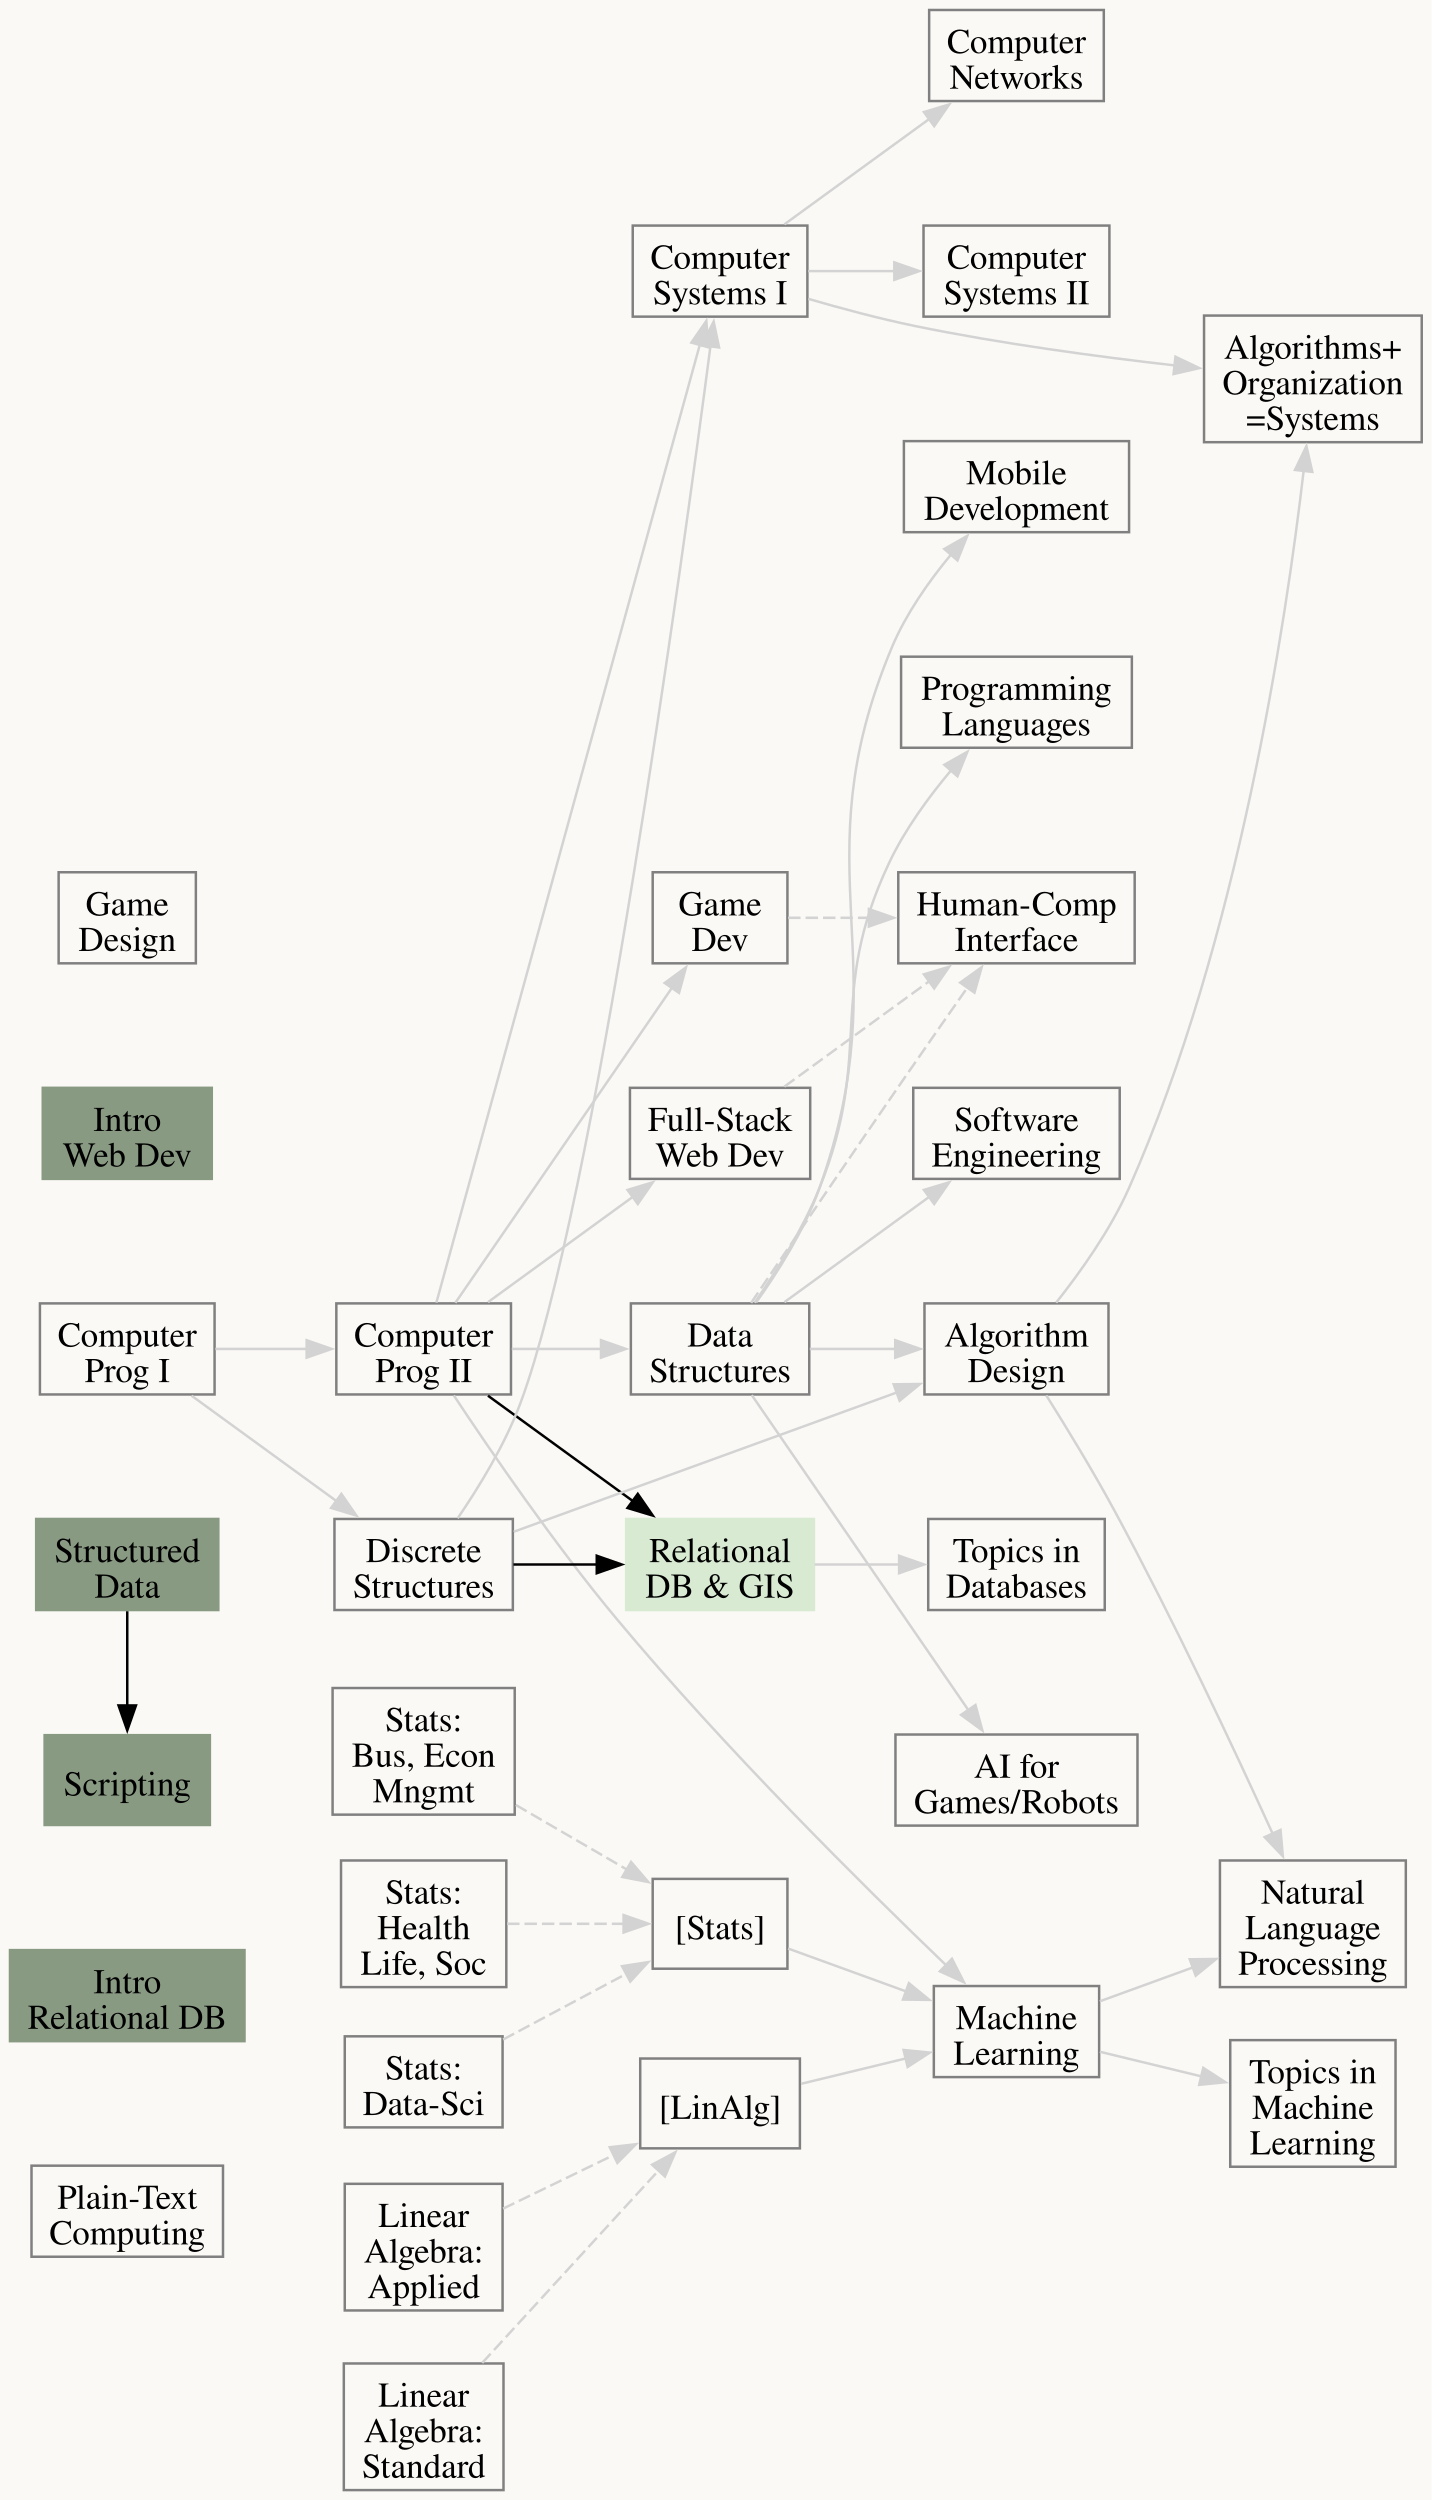
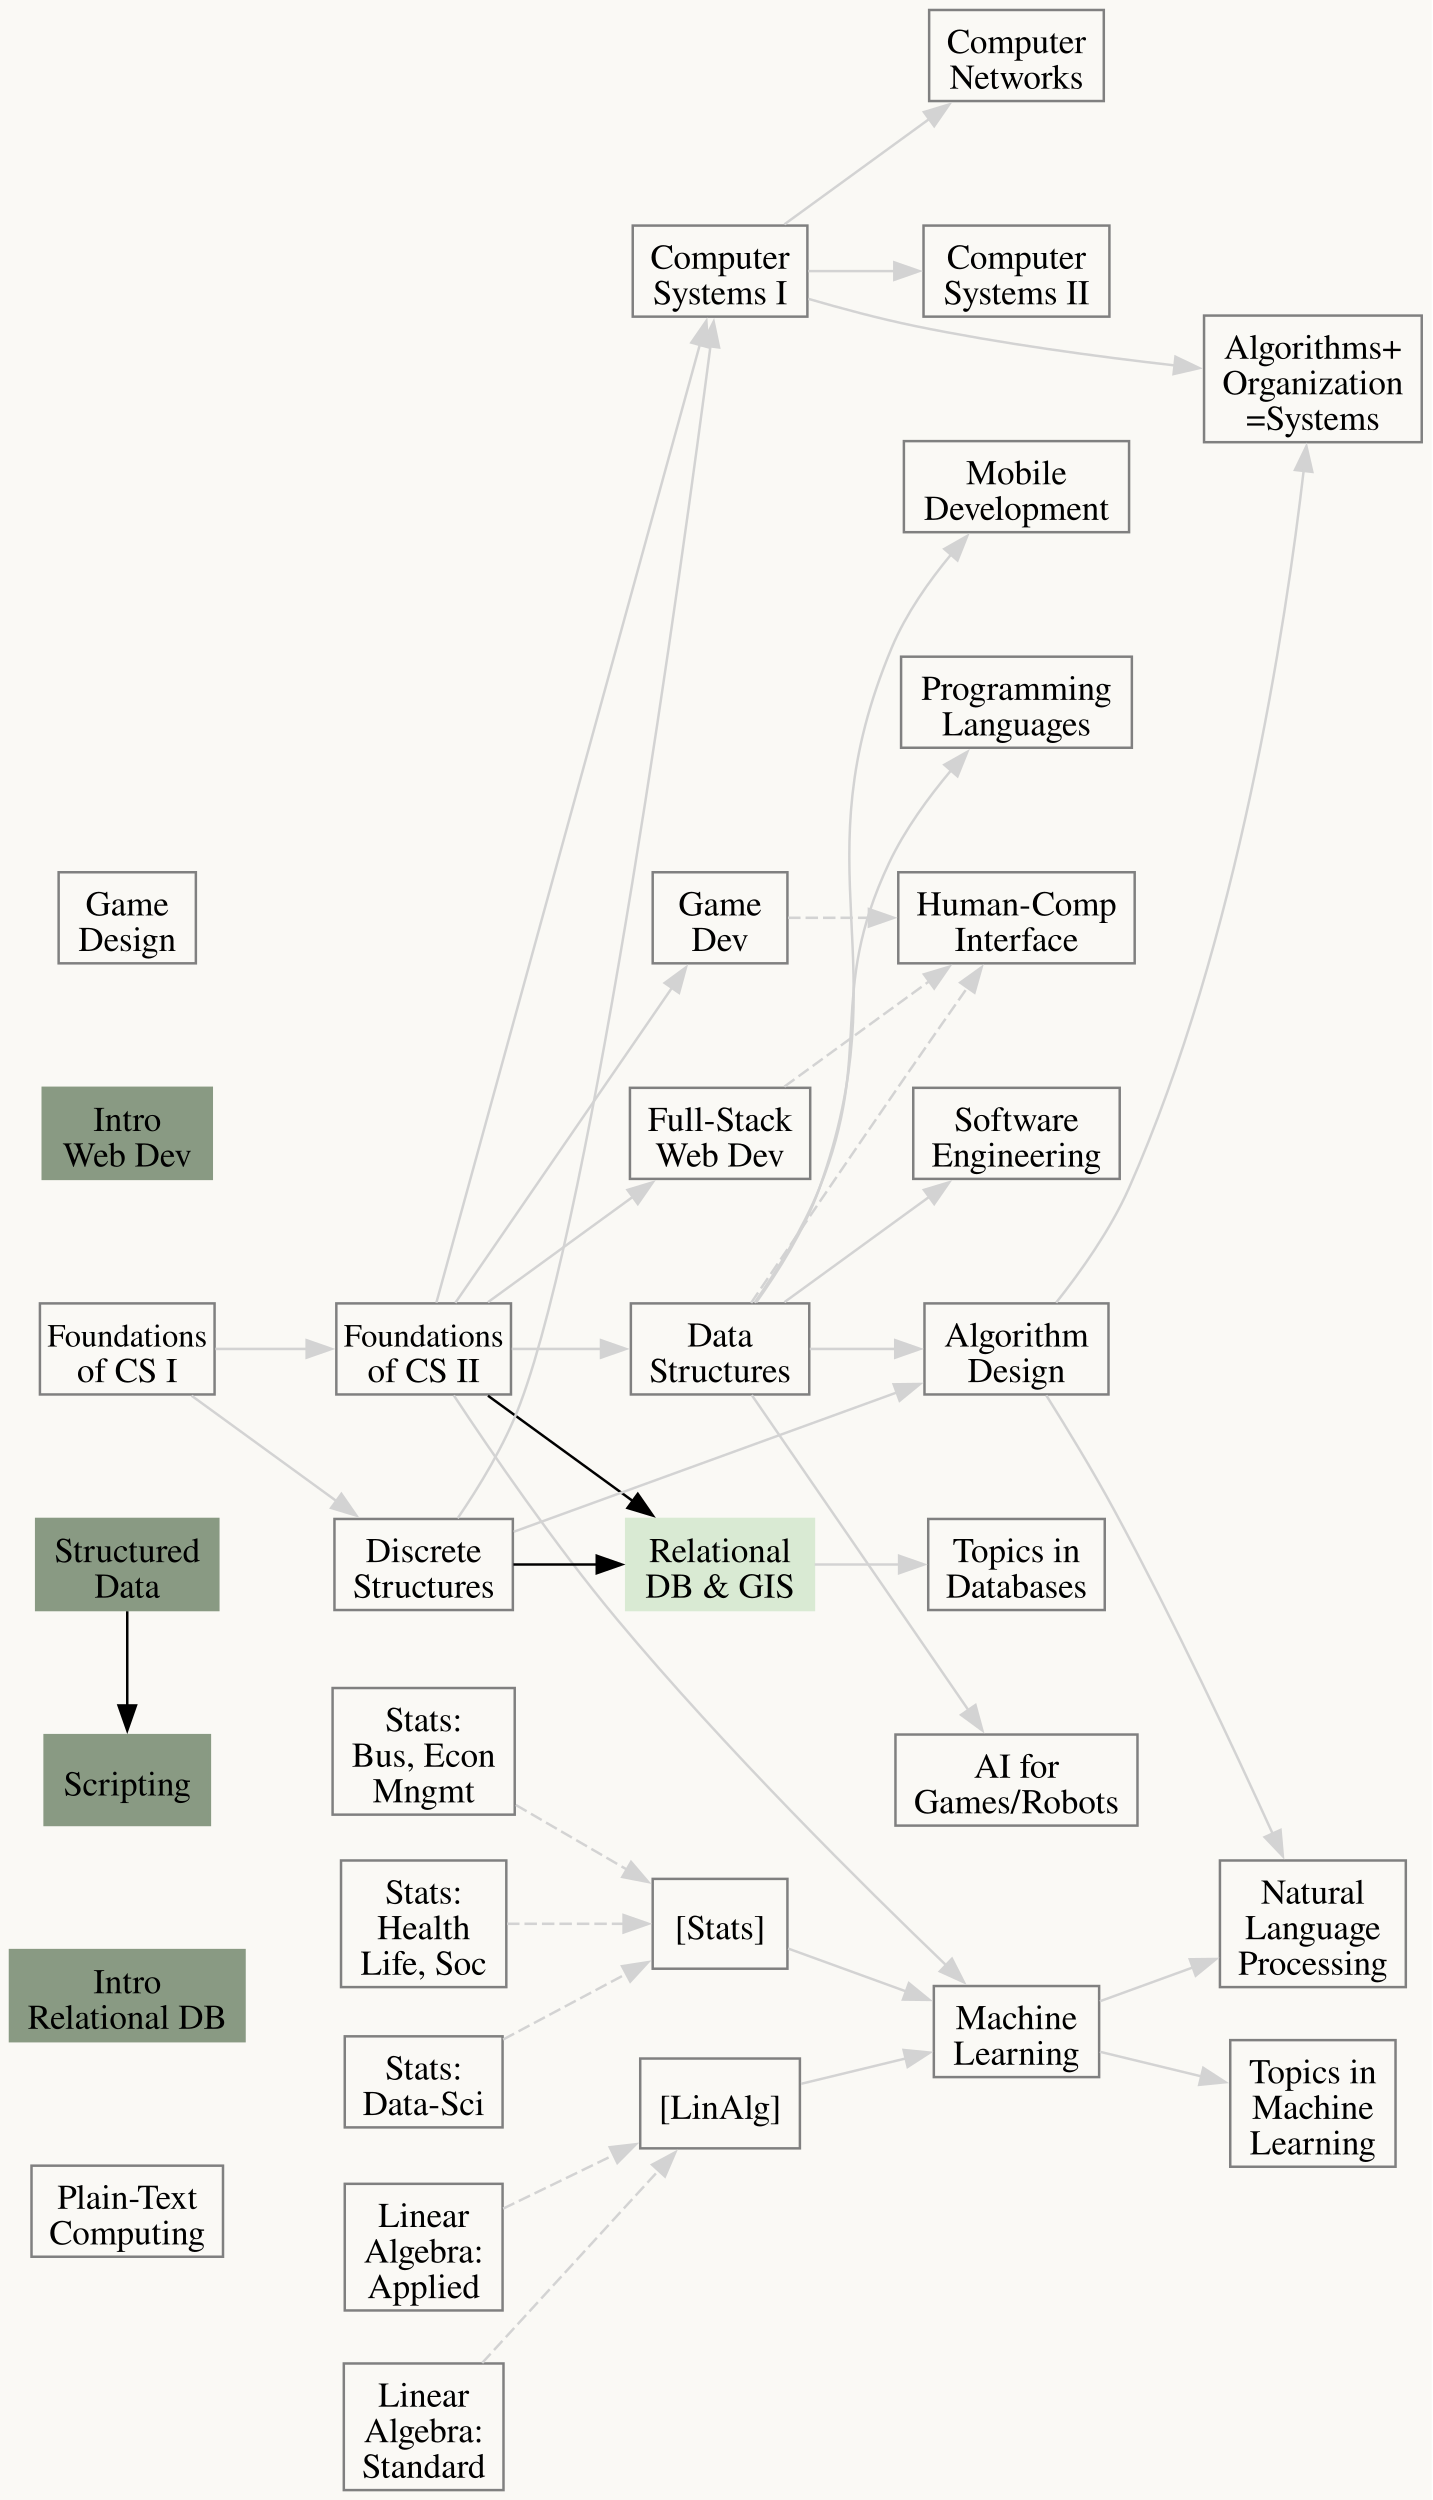
<svg xmlns="http://www.w3.org/2000/svg" width="574pt" height="1002pt" viewBox="0.00 0.00 574.00 1002.00">
  <g id="graph0" class="graph" transform="scale(1 1) rotate(0) translate(4 998.03)">
    <polygon fill="#faf9f5" stroke="none" points="-4,4 -4,-998.03 569.83,-998.03 569.83,4 -4,4" />
    <g id="node1" class="node">
      <polygon fill="#899a83" stroke="#899a83" points="80.88,-562.03 13.13,-562.03 13.13,-525.53 80.88,-525.53 80.88,-562.03" />
      <text xml:space="preserve" text-anchor="middle" x="47" y="-544.73" font-family="Times" font-size="14.00">Intro</text>
      <text xml:space="preserve" text-anchor="middle" x="47" y="-530.48" font-family="Times" font-size="14.00">Web Dev</text>
    </g>
    <g id="node2" class="node">
      <polygon fill="none" stroke="gray" points="74.5,-648.43 19.5,-648.43 19.5,-611.93 74.5,-611.93 74.5,-648.43" />
      <text xml:space="preserve" text-anchor="middle" x="47" y="-631.13" font-family="Times" font-size="14.00">Game</text>
      <text xml:space="preserve" text-anchor="middle" x="47" y="-616.88" font-family="Times" font-size="14.00">Design</text>
    </g>
    <g id="node3" class="node">
      <polygon fill="#899a83" stroke="#899a83" points="83.5,-389.23 10.5,-389.23 10.5,-352.73 83.5,-352.73 83.5,-389.23" />
      <text xml:space="preserve" text-anchor="middle" x="47" y="-371.93" font-family="Times" font-size="14.00">Structured</text>
      <text xml:space="preserve" text-anchor="middle" x="47" y="-357.68" font-family="Times" font-size="14.00">Data</text>
    </g>
    <g id="node4" class="node">
      <polygon fill="#899a83" stroke="#899a83" points="80.12,-302.58 13.88,-302.58 13.88,-266.58 80.12,-266.58 80.12,-302.58" />
      <text xml:space="preserve" text-anchor="middle" x="47" y="-278.4" font-family="Times" font-size="14.00">Scripting</text>
    </g>
    <g id="edge1" class="edge">
      <path fill="none" stroke="black" d="M47,-352.23C47,-341.17 47,-326.93 47,-314.36" />
      <polygon fill="black" stroke="black" points="50.5,-314.5 47,-304.5 43.5,-314.5 50.5,-314.5" />
    </g>
    <g id="node5" class="node">
      <polygon fill="#899a83" stroke="#899a83" points="94,-216.43 0,-216.43 0,-179.93 94,-179.93 94,-216.43" />
      <text xml:space="preserve" text-anchor="middle" x="47" y="-199.13" font-family="Times" font-size="14.00">Intro</text>
      <text xml:space="preserve" text-anchor="middle" x="47" y="-184.88" font-family="Times" font-size="14.00">Relational DB</text>
    </g>
    <g id="node6" class="node">
      <polygon fill="none" stroke="gray" points="85.38,-130.03 8.63,-130.03 8.63,-93.53 85.38,-93.53 85.38,-130.03" />
      <text xml:space="preserve" text-anchor="middle" x="47" y="-112.73" font-family="Times" font-size="14.00">Plain-Text</text>
      <text xml:space="preserve" text-anchor="middle" x="47" y="-98.48" font-family="Times" font-size="14.00">Computing</text>
    </g>
    <g id="node7" class="node">
      <polygon fill="none" stroke="gray" points="82,-475.63 12,-475.63 12,-439.13 82,-439.13 82,-475.63" />
-       <text xml:space="preserve" text-anchor="middle" x="47" y="-458.33" font-family="Times" font-size="14.00">Computer</text>
-       <text xml:space="preserve" text-anchor="middle" x="47" y="-444.08" font-family="Times" font-size="14.00">Prog I</text>
+       <text xml:space="preserve" text-anchor="middle" x="47" y="-458.33" font-family="Times" font-size="13.00">Foundations</text>
+       <text xml:space="preserve" text-anchor="middle" x="47" y="-444.08" font-family="Times" font-size="14.00">of CS I</text>
    </g>
    <g id="node8" class="node">
      <polygon fill="none" stroke="gray" points="200.8,-475.63 130.8,-475.63 130.8,-439.13 200.8,-439.13 200.8,-475.63" />
-       <text xml:space="preserve" text-anchor="middle" x="165.8" y="-458.33" font-family="Times" font-size="14.00">Computer</text>
-       <text xml:space="preserve" text-anchor="middle" x="165.8" y="-444.08" font-family="Times" font-size="14.00">Prog II</text>
+       <text xml:space="preserve" text-anchor="middle" x="165.8" y="-458.33" font-family="Times" font-size="13.00">Foundations</text>
+       <text xml:space="preserve" text-anchor="middle" x="165.8" y="-444.08" font-family="Times" font-size="14.00">of CS II</text>
    </g>
    <g id="edge2" class="edge">
      <path fill="none" stroke="lightgray" d="M82.32,-457.38C93.83,-457.38 106.79,-457.38 119,-457.38" />
      <polygon fill="lightgray" stroke="lightgray" points="118.9,-460.88 128.9,-457.38 118.9,-453.88 118.9,-460.88" />
    </g>
    <g id="node12" class="node">
      <polygon fill="none" stroke="gray" points="201.55,-389.23 130.05,-389.23 130.05,-352.73 201.55,-352.73 201.55,-389.23" />
      <text xml:space="preserve" text-anchor="middle" x="165.8" y="-371.93" font-family="Times" font-size="14.00">Discrete</text>
      <text xml:space="preserve" text-anchor="middle" x="165.8" y="-357.68" font-family="Times" font-size="14.00">Structures</text>
    </g>
    <g id="edge7" class="edge">
      <path fill="none" stroke="lightgray" d="M72.78,-438.63C89.82,-426.23 112.38,-409.83 131.01,-396.28" />
      <polygon fill="lightgray" stroke="lightgray" points="132.82,-399.29 138.85,-390.58 128.7,-393.63 132.82,-399.29" />
    </g>
    <g id="node9" class="node">
      <polygon fill="none" stroke="gray" points="320.73,-562.03 248.48,-562.03 248.48,-525.53 320.73,-525.53 320.73,-562.03" />
      <text xml:space="preserve" text-anchor="middle" x="284.6" y="-544.73" font-family="Times" font-size="14.00">Full-Stack</text>
      <text xml:space="preserve" text-anchor="middle" x="284.6" y="-530.48" font-family="Times" font-size="14.00">Web Dev</text>
    </g>
    <g id="edge3" class="edge">
      <path fill="none" stroke="lightgray" d="M191.58,-476.12C208.62,-488.52 231.18,-504.92 249.81,-518.47" />
      <polygon fill="lightgray" stroke="lightgray" points="247.5,-521.12 257.65,-524.17 251.62,-515.46 247.5,-521.12" />
    </g>
    <g id="node10" class="node">
      <polygon fill="none" stroke="gray" points="311.6,-648.43 257.6,-648.43 257.6,-611.93 311.6,-611.93 311.6,-648.43" />
      <text xml:space="preserve" text-anchor="middle" x="284.6" y="-631.13" font-family="Times" font-size="14.00">Game</text>
      <text xml:space="preserve" text-anchor="middle" x="284.6" y="-616.88" font-family="Times" font-size="14.00">Dev</text>
    </g>
    <g id="edge4" class="edge">
      <path fill="none" stroke="lightgray" d="M178.51,-475.87C199.36,-506.19 240.93,-566.65 265.39,-602.23" />
      <polygon fill="lightgray" stroke="lightgray" points="262.39,-604.05 270.94,-610.31 268.16,-600.08 262.39,-604.05" />
    </g>
    <g id="node11" class="node">
      <polygon fill="none" stroke="gray" points="319.6,-907.62 249.6,-907.62 249.6,-871.12 319.6,-871.12 319.6,-907.62" />
      <text xml:space="preserve" text-anchor="middle" x="284.6" y="-890.33" font-family="Times" font-size="14.00">Computer</text>
      <text xml:space="preserve" text-anchor="middle" x="284.6" y="-876.08" font-family="Times" font-size="14.00">Systems I</text>
    </g>
    <g id="edge5" class="edge">
      <path fill="none" stroke="lightgray" d="M170.9,-475.94C189.51,-543.58 253.76,-777.24 276.53,-860.02" />
      <polygon fill="lightgray" stroke="lightgray" points="273.09,-860.71 279.11,-869.42 279.84,-858.85 273.09,-860.71" />
    </g>
    <g id="node13" class="node">
      <polygon fill="none" stroke="gray" points="320.35,-475.63 248.85,-475.63 248.85,-439.13 320.35,-439.13 320.35,-475.63" />
      <text xml:space="preserve" text-anchor="middle" x="284.6" y="-458.33" font-family="Times" font-size="14.00">Data</text>
      <text xml:space="preserve" text-anchor="middle" x="284.6" y="-444.08" font-family="Times" font-size="14.00">Structures</text>
    </g>
    <g id="edge8" class="edge">
      <path fill="none" stroke="lightgray" d="M201.12,-457.38C212.42,-457.38 225.12,-457.38 237.14,-457.38" />
      <polygon fill="lightgray" stroke="lightgray" points="236.87,-460.88 246.87,-457.38 236.87,-453.88 236.87,-460.88" />
    </g>
    <g id="node14" class="node">
      <polygon fill="#d9ead3" stroke="#d9ead3" points="322.23,-389.23 246.98,-389.23 246.98,-352.73 322.23,-352.73 322.23,-389.23" />
      <text xml:space="preserve" text-anchor="middle" x="284.6" y="-371.93" font-family="Times" font-size="14.00">Relational</text>
      <text xml:space="preserve" text-anchor="middle" x="284.6" y="-357.68" font-family="Times" font-size="14.00">DB &amp; GIS</text>
    </g>
    <g id="edge9" class="edge">
      <path fill="none" stroke="black" d="M191.58,-438.63C208.62,-426.23 231.18,-409.83 249.81,-396.28" />
      <polygon fill="black" stroke="black" points="251.62,-399.29 257.65,-390.58 247.5,-393.63 251.62,-399.29" />
    </g>
    <g id="node21" class="node">
      <polygon fill="none" stroke="gray" points="436.53,-202.03 370.28,-202.03 370.28,-165.53 436.53,-165.53 436.53,-202.03" />
      <text xml:space="preserve" text-anchor="middle" x="403.4" y="-184.73" font-family="Times" font-size="14.00">Machine</text>
      <text xml:space="preserve" text-anchor="middle" x="403.4" y="-170.48" font-family="Times" font-size="14.00">Learning</text>
    </g>
    <g id="edge20" class="edge">
      <path fill="none" stroke="lightgray" d="M177.89,-438.74C192.5,-416.64 218.24,-379.04 243.28,-349.03 286.38,-297.35 342.09,-242.13 375.15,-210.41" />
      <polygon fill="lightgray" stroke="lightgray" points="377.54,-212.97 382.35,-203.53 372.7,-207.91 377.54,-212.97" />
    </g>
    <g id="node19" class="node">
      <polygon fill="none" stroke="gray" points="450.78,-648.43 356.03,-648.43 356.03,-611.93 450.78,-611.93 450.78,-648.43" />
      <text xml:space="preserve" text-anchor="middle" x="403.4" y="-631.13" font-family="Times" font-size="14.00">Human-Comp</text>
      <text xml:space="preserve" text-anchor="middle" x="403.4" y="-616.88" font-family="Times" font-size="14.00">Interface</text>
    </g>
    <g id="edge16" class="edge">
      <path fill="none" stroke="lightgray" stroke-dasharray="5,2" d="M310.38,-562.52C327.42,-574.92 349.98,-591.32 368.61,-604.87" />
      <polygon fill="lightgray" stroke="lightgray" points="366.3,-607.52 376.45,-610.57 370.42,-601.86 366.3,-607.52" />
    </g>
    <g id="edge17" class="edge">
      <path fill="none" stroke="lightgray" stroke-dasharray="5,2" d="M311.86,-630.18C321.62,-630.18 333.04,-630.18 344.43,-630.18" />
      <polygon fill="lightgray" stroke="lightgray" points="344.25,-633.68 354.25,-630.18 344.25,-626.68 344.25,-633.68" />
    </g>
    <g id="node16" class="node">
      <polygon fill="none" stroke="gray" points="440.65,-907.62 366.15,-907.62 366.15,-871.12 440.65,-871.12 440.65,-907.62" />
      <text xml:space="preserve" text-anchor="middle" x="403.4" y="-890.33" font-family="Times" font-size="14.00">Computer</text>
      <text xml:space="preserve" text-anchor="middle" x="403.4" y="-876.08" font-family="Times" font-size="14.00">Systems II</text>
    </g>
    <g id="edge12" class="edge">
      <path fill="none" stroke="lightgray" d="M319.92,-889.38C330.8,-889.38 342.97,-889.38 354.58,-889.38" />
      <polygon fill="lightgray" stroke="lightgray" points="354.43,-892.88 364.43,-889.38 354.43,-885.88 354.43,-892.88" />
    </g>
    <g id="node25" class="node">
      <polygon fill="none" stroke="gray" points="438.4,-994.03 368.4,-994.03 368.4,-957.53 438.4,-957.53 438.4,-994.03" />
      <text xml:space="preserve" text-anchor="middle" x="403.4" y="-976.73" font-family="Times" font-size="14.00">Computer</text>
      <text xml:space="preserve" text-anchor="middle" x="403.4" y="-962.48" font-family="Times" font-size="14.00">Networks</text>
    </g>
    <g id="edge24" class="edge">
      <path fill="none" stroke="lightgray" d="M310.38,-908.12C327.42,-920.52 349.98,-936.92 368.61,-950.47" />
      <polygon fill="lightgray" stroke="lightgray" points="366.3,-953.12 376.45,-956.17 370.42,-947.46 366.3,-953.12" />
    </g>
    <g id="node27" class="node">
      <polygon fill="none" stroke="gray" points="565.83,-871.55 478.58,-871.55 478.58,-820.8 565.83,-820.8 565.83,-871.55" />
      <text xml:space="preserve" text-anchor="middle" x="522.2" y="-854.25" font-family="Times" font-size="14.00">Algorithms+</text>
      <text xml:space="preserve" text-anchor="middle" x="522.2" y="-840" font-family="Times" font-size="14.00">Organization</text>
      <text xml:space="preserve" text-anchor="middle" x="522.2" y="-825.75" font-family="Times" font-size="14.00">=Systems</text>
    </g>
    <g id="edge26" class="edge">
      <path fill="none" stroke="lightgray" d="M319.99,-878.25C333.21,-874.39 348.42,-870.32 362.45,-867.42 396.83,-860.33 435.88,-855.08 466.77,-851.58" />
      <polygon fill="lightgray" stroke="lightgray" points="467.12,-855.06 476.68,-850.49 466.36,-848.11 467.12,-855.06" />
    </g>
    <g id="edge6" class="edge">
      <path fill="none" stroke="lightgray" d="M179.43,-389.5C187.91,-401.9 198.33,-418.92 204.5,-435.43 234.04,-514.45 269.25,-771.21 280.76,-859.35" />
      <polygon fill="lightgray" stroke="lightgray" points="277.27,-859.66 282.03,-869.13 284.21,-858.76 277.27,-859.66" />
    </g>
    <g id="edge10" class="edge">
      <path fill="none" stroke="black" d="M201.77,-370.98C212.31,-370.98 224.02,-370.98 235.25,-370.98" />
      <polygon fill="black" stroke="black" points="235.18,-374.48 245.18,-370.98 235.18,-367.48 235.18,-374.48" />
    </g>
    <g id="node17" class="node">
      <polygon fill="none" stroke="gray" points="440.28,-475.63 366.53,-475.63 366.53,-439.13 440.28,-439.13 440.28,-475.63" />
      <text xml:space="preserve" text-anchor="middle" x="403.4" y="-458.33" font-family="Times" font-size="14.00">Algorithm</text>
      <text xml:space="preserve" text-anchor="middle" x="403.4" y="-444.08" font-family="Times" font-size="14.00">Design</text>
    </g>
    <g id="edge13" class="edge">
      <path fill="none" stroke="lightgray" d="M201.89,-384.1C242.9,-399.01 310.03,-423.42 355.43,-439.93" />
      <polygon fill="lightgray" stroke="lightgray" points="354.17,-443.2 364.77,-443.33 356.57,-436.62 354.17,-443.2" />
    </g>
    <g id="node15" class="node">
      <polygon fill="none" stroke="gray" points="448.53,-821.23 358.28,-821.23 358.28,-784.73 448.53,-784.73 448.53,-821.23" />
      <text xml:space="preserve" text-anchor="middle" x="403.4" y="-803.93" font-family="Times" font-size="14.00">Mobile</text>
      <text xml:space="preserve" text-anchor="middle" x="403.4" y="-789.68" font-family="Times" font-size="14.00">Development</text>
    </g>
    <g id="edge11" class="edge">
      <path fill="none" stroke="lightgray" d="M299.07,-476.03C307.86,-488.35 318.49,-505.23 324.43,-521.83 357.13,-613.33 315.95,-648.88 353.45,-738.53 359.08,-751.99 368.28,-765.07 377.26,-775.88" />
      <polygon fill="lightgray" stroke="lightgray" points="374.47,-778.01 383.68,-783.25 379.75,-773.41 374.47,-778.01" />
    </g>
    <g id="edge14" class="edge">
      <path fill="none" stroke="lightgray" d="M320.57,-457.38C331.42,-457.38 343.53,-457.38 355.05,-457.38" />
      <polygon fill="lightgray" stroke="lightgray" points="354.81,-460.88 364.81,-457.38 354.81,-453.88 354.81,-460.88" />
    </g>
    <g id="node18" class="node">
      <polygon fill="none" stroke="gray" points="449.65,-734.83 357.15,-734.83 357.15,-698.33 449.65,-698.33 449.65,-734.83" />
      <text xml:space="preserve" text-anchor="middle" x="403.4" y="-717.53" font-family="Times" font-size="14.00">Programming</text>
      <text xml:space="preserve" text-anchor="middle" x="403.4" y="-703.28" font-family="Times" font-size="14.00">Languages</text>
    </g>
    <g id="edge15" class="edge">
      <path fill="none" stroke="lightgray" d="M298.44,-475.92C307.09,-488.33 317.8,-505.35 324.43,-521.83 346.51,-576.78 327.07,-598.56 352.33,-652.13 358.6,-665.44 368.11,-678.49 377.23,-689.32" />
      <polygon fill="lightgray" stroke="lightgray" points="374.49,-691.51 383.72,-696.72 379.75,-686.89 374.49,-691.51" />
    </g>
    <g id="edge18" class="edge">
      <path fill="none" stroke="lightgray" stroke-dasharray="5,2" d="M297.05,-475.83C311.65,-497.43 336.62,-534.26 358.33,-565.73 366.6,-577.72 375.81,-590.92 383.74,-602.23" />
      <polygon fill="lightgray" stroke="lightgray" points="380.84,-604.19 389.45,-610.37 386.57,-600.17 380.84,-604.19" />
    </g>
    <g id="node20" class="node">
      <polygon fill="none" stroke="gray" points="444.78,-562.03 362.03,-562.03 362.03,-525.53 444.78,-525.53 444.78,-562.03" />
      <text xml:space="preserve" text-anchor="middle" x="403.4" y="-544.73" font-family="Times" font-size="14.00">Software</text>
      <text xml:space="preserve" text-anchor="middle" x="403.4" y="-530.48" font-family="Times" font-size="14.00">Engineering</text>
    </g>
    <g id="edge19" class="edge">
      <path fill="none" stroke="lightgray" d="M310.38,-476.12C327.42,-488.52 349.98,-504.92 368.61,-518.47" />
      <polygon fill="lightgray" stroke="lightgray" points="366.3,-521.12 376.45,-524.17 370.42,-515.46 366.3,-521.12" />
    </g>
    <g id="node24" class="node">
      <polygon fill="none" stroke="gray" points="451.9,-302.83 354.9,-302.83 354.9,-266.33 451.9,-266.33 451.9,-302.83" />
      <text xml:space="preserve" text-anchor="middle" x="403.4" y="-285.53" font-family="Times" font-size="14.00">AI for</text>
      <text xml:space="preserve" text-anchor="middle" x="403.4" y="-271.28" font-family="Times" font-size="14.00">Games/Robots</text>
    </g>
    <g id="edge23" class="edge">
      <path fill="none" stroke="lightgray" d="M297.31,-438.88C318.16,-408.56 359.73,-348.1 384.19,-312.52" />
      <polygon fill="lightgray" stroke="lightgray" points="386.96,-314.67 389.74,-304.44 381.19,-310.7 386.96,-314.67" />
    </g>
    <g id="node26" class="node">
      <polygon fill="none" stroke="gray" points="438.78,-389.23 368.03,-389.23 368.03,-352.73 438.78,-352.73 438.78,-389.23" />
      <text xml:space="preserve" text-anchor="middle" x="403.4" y="-371.93" font-family="Times" font-size="14.00">Topics in</text>
      <text xml:space="preserve" text-anchor="middle" x="403.4" y="-357.68" font-family="Times" font-size="14.00">Databases</text>
    </g>
    <g id="edge25" class="edge">
      <path fill="none" stroke="lightgray" d="M322.52,-370.98C333.3,-370.98 345.18,-370.98 356.43,-370.98" />
      <polygon fill="lightgray" stroke="lightgray" points="356.35,-374.48 366.35,-370.98 356.35,-367.48 356.35,-374.48" />
    </g>
    <g id="edge27" class="edge">
      <path fill="none" stroke="lightgray" d="M419.31,-475.94C429.06,-488.22 441.07,-505.1 448.48,-521.83 492.19,-620.54 511.38,-748.05 518.54,-809.66" />
      <polygon fill="lightgray" stroke="lightgray" points="515.02,-809.67 519.61,-819.22 521.98,-808.89 515.02,-809.67" />
    </g>
    <g id="node29" class="node">
      <polygon fill="none" stroke="gray" points="559.45,-252.35 484.95,-252.35 484.95,-201.6 559.45,-201.6 559.45,-252.35" />
      <text xml:space="preserve" text-anchor="middle" x="522.2" y="-235.05" font-family="Times" font-size="14.00">Natural</text>
      <text xml:space="preserve" text-anchor="middle" x="522.2" y="-220.8" font-family="Times" font-size="14.00">Language</text>
      <text xml:space="preserve" text-anchor="middle" x="522.2" y="-206.55" font-family="Times" font-size="14.00">Processing</text>
    </g>
    <g id="edge30" class="edge">
      <path fill="none" stroke="lightgray" d="M415.35,-438.76C423.35,-426.04 433.94,-408.69 442.48,-392.93 466.24,-349.05 490.67,-296.98 506.11,-263.02" />
      <polygon fill="lightgray" stroke="lightgray" points="509.24,-264.6 510.17,-254.04 502.86,-261.71 509.24,-264.6" />
    </g>
    <g id="node28" class="node">
      <polygon fill="none" stroke="gray" points="555.33,-180.35 489.08,-180.35 489.08,-129.6 555.33,-129.6 555.33,-180.35" />
      <text xml:space="preserve" text-anchor="middle" x="522.2" y="-163.05" font-family="Times" font-size="14.00">Topics in</text>
      <text xml:space="preserve" text-anchor="middle" x="522.2" y="-148.8" font-family="Times" font-size="14.00">Machine</text>
      <text xml:space="preserve" text-anchor="middle" x="522.2" y="-134.55" font-family="Times" font-size="14.00">Learning</text>
    </g>
    <g id="edge28" class="edge">
      <path fill="none" stroke="lightgray" d="M436.81,-175.68C449.46,-172.61 464.08,-169.07 477.6,-165.79" />
      <polygon fill="lightgray" stroke="lightgray" points="478.27,-169.23 487.16,-163.47 476.62,-162.42 478.27,-169.23" />
    </g>
    <g id="edge29" class="edge">
      <path fill="none" stroke="lightgray" d="M436.81,-195.92C448.38,-200.13 461.59,-204.94 474.11,-209.49" />
      <polygon fill="lightgray" stroke="lightgray" points="472.85,-212.75 483.44,-212.88 475.24,-206.18 472.85,-212.75" />
    </g>
    <g id="node22" class="node">
      <polygon fill="none" stroke="gray" points="311.6,-244.97 257.6,-244.97 257.6,-208.97 311.6,-208.97 311.6,-244.97" />
      <text xml:space="preserve" text-anchor="middle" x="284.6" y="-220.8" font-family="Times" font-size="14.00">[Stats]</text>
    </g>
    <g id="edge21" class="edge">
      <path fill="none" stroke="lightgray" d="M311.86,-217.06C325.88,-211.96 343.33,-205.62 359.22,-199.84" />
      <polygon fill="lightgray" stroke="lightgray" points="360.29,-203.18 368.49,-196.47 357.89,-196.6 360.29,-203.18" />
    </g>
    <g id="node23" class="node">
      <polygon fill="none" stroke="gray" points="316.6,-172.97 252.6,-172.97 252.6,-136.97 316.6,-136.97 316.6,-172.97" />
      <text xml:space="preserve" text-anchor="middle" x="284.6" y="-148.8" font-family="Times" font-size="14.00">[LinAlg]</text>
    </g>
    <g id="edge22" class="edge">
      <path fill="none" stroke="lightgray" d="M317.06,-162.84C330.07,-166 345.27,-169.68 359.26,-173.07" />
      <polygon fill="lightgray" stroke="lightgray" points="358.14,-176.4 368.68,-175.36 359.78,-169.6 358.14,-176.4" />
    </g>
    <g id="node30" class="node">
      <polygon fill="none" stroke="gray" points="202.3,-321.47 129.3,-321.47 129.3,-270.72 202.3,-270.72 202.3,-321.47" />
      <text xml:space="preserve" text-anchor="middle" x="165.8" y="-304.17" font-family="Times" font-size="14.00">Stats:</text>
      <text xml:space="preserve" text-anchor="middle" x="165.8" y="-289.92" font-family="Times" font-size="14.00">Bus, Econ</text>
      <text xml:space="preserve" text-anchor="middle" x="165.8" y="-275.67" font-family="Times" font-size="14.00">Mngmt</text>
    </g>
    <g id="edge31" class="edge">
      <path fill="none" stroke="lightgray" stroke-dasharray="5,2" d="M202.74,-274.6C216.88,-266.38 233.01,-256.99 247.2,-248.74" />
      <polygon fill="lightgray" stroke="lightgray" points="248.93,-251.78 255.82,-243.72 245.41,-245.73 248.93,-251.78" />
    </g>
    <g id="node31" class="node">
      <polygon fill="none" stroke="gray" points="198.93,-252.35 132.68,-252.35 132.68,-201.6 198.93,-201.6 198.93,-252.35" />
      <text xml:space="preserve" text-anchor="middle" x="165.8" y="-235.05" font-family="Times" font-size="14.00">Stats:</text>
      <text xml:space="preserve" text-anchor="middle" x="165.8" y="-220.8" font-family="Times" font-size="14.00">Health</text>
      <text xml:space="preserve" text-anchor="middle" x="165.8" y="-206.55" font-family="Times" font-size="14.00">Life, Soc</text>
    </g>
    <g id="edge32" class="edge">
      <path fill="none" stroke="lightgray" stroke-dasharray="5,2" d="M199.21,-226.97C213.87,-226.97 231.15,-226.97 246.32,-226.97" />
      <polygon fill="lightgray" stroke="lightgray" points="245.92,-230.48 255.92,-226.98 245.92,-223.48 245.92,-230.48" />
    </g>
    <g id="node32" class="node">
      <polygon fill="none" stroke="gray" points="197.43,-181.87 134.18,-181.87 134.18,-145.37 197.43,-145.37 197.43,-181.87" />
      <text xml:space="preserve" text-anchor="middle" x="165.8" y="-164.57" font-family="Times" font-size="14.00">Stats:</text>
      <text xml:space="preserve" text-anchor="middle" x="165.8" y="-150.32" font-family="Times" font-size="14.00">Data-Sci</text>
    </g>
    <g id="edge33" class="edge">
      <path fill="none" stroke="lightgray" stroke-dasharray="5,2" d="M197.64,-180.59C212.86,-188.71 231.19,-198.49 247.08,-206.96" />
      <polygon fill="lightgray" stroke="lightgray" points="245.31,-209.99 255.78,-211.61 248.61,-203.81 245.31,-209.99" />
    </g>
    <g id="node33" class="node">
      <polygon fill="none" stroke="gray" points="197.43,-122.75 134.18,-122.75 134.18,-72 197.43,-72 197.43,-122.75" />
      <text xml:space="preserve" text-anchor="middle" x="165.8" y="-105.45" font-family="Times" font-size="14.00">Linear</text>
      <text xml:space="preserve" text-anchor="middle" x="165.8" y="-91.2" font-family="Times" font-size="14.00">Algebra:</text>
      <text xml:space="preserve" text-anchor="middle" x="165.8" y="-76.95" font-family="Times" font-size="14.00">Applied</text>
    </g>
    <g id="edge34" class="edge">
      <path fill="none" stroke="lightgray" stroke-dasharray="5,2" d="M197.64,-112.81C211.24,-119.41 227.33,-127.21 241.94,-134.29" />
      <polygon fill="lightgray" stroke="lightgray" points="240.38,-137.42 250.9,-138.64 243.43,-131.12 240.38,-137.42" />
    </g>
    <g id="node34" class="node">
      <polygon fill="none" stroke="gray" points="197.8,-50.75 133.8,-50.75 133.8,0 197.8,0 197.8,-50.75" />
      <text xml:space="preserve" text-anchor="middle" x="165.8" y="-33.45" font-family="Times" font-size="14.00">Linear</text>
      <text xml:space="preserve" text-anchor="middle" x="165.8" y="-19.2" font-family="Times" font-size="14.00">Algebra:</text>
      <text xml:space="preserve" text-anchor="middle" x="165.8" y="-4.95" font-family="Times" font-size="14.00">Standard</text>
    </g>
    <g id="edge35" class="edge">
      <path fill="none" stroke="lightgray" stroke-dasharray="5,2" d="M189.27,-50.98C209.69,-73.25 239.17,-105.42 259.93,-128.07" />
      <polygon fill="lightgray" stroke="lightgray" points="257.34,-130.42 266.68,-135.42 262.5,-125.69 257.34,-130.42" />
    </g>
  </g>
</svg>
